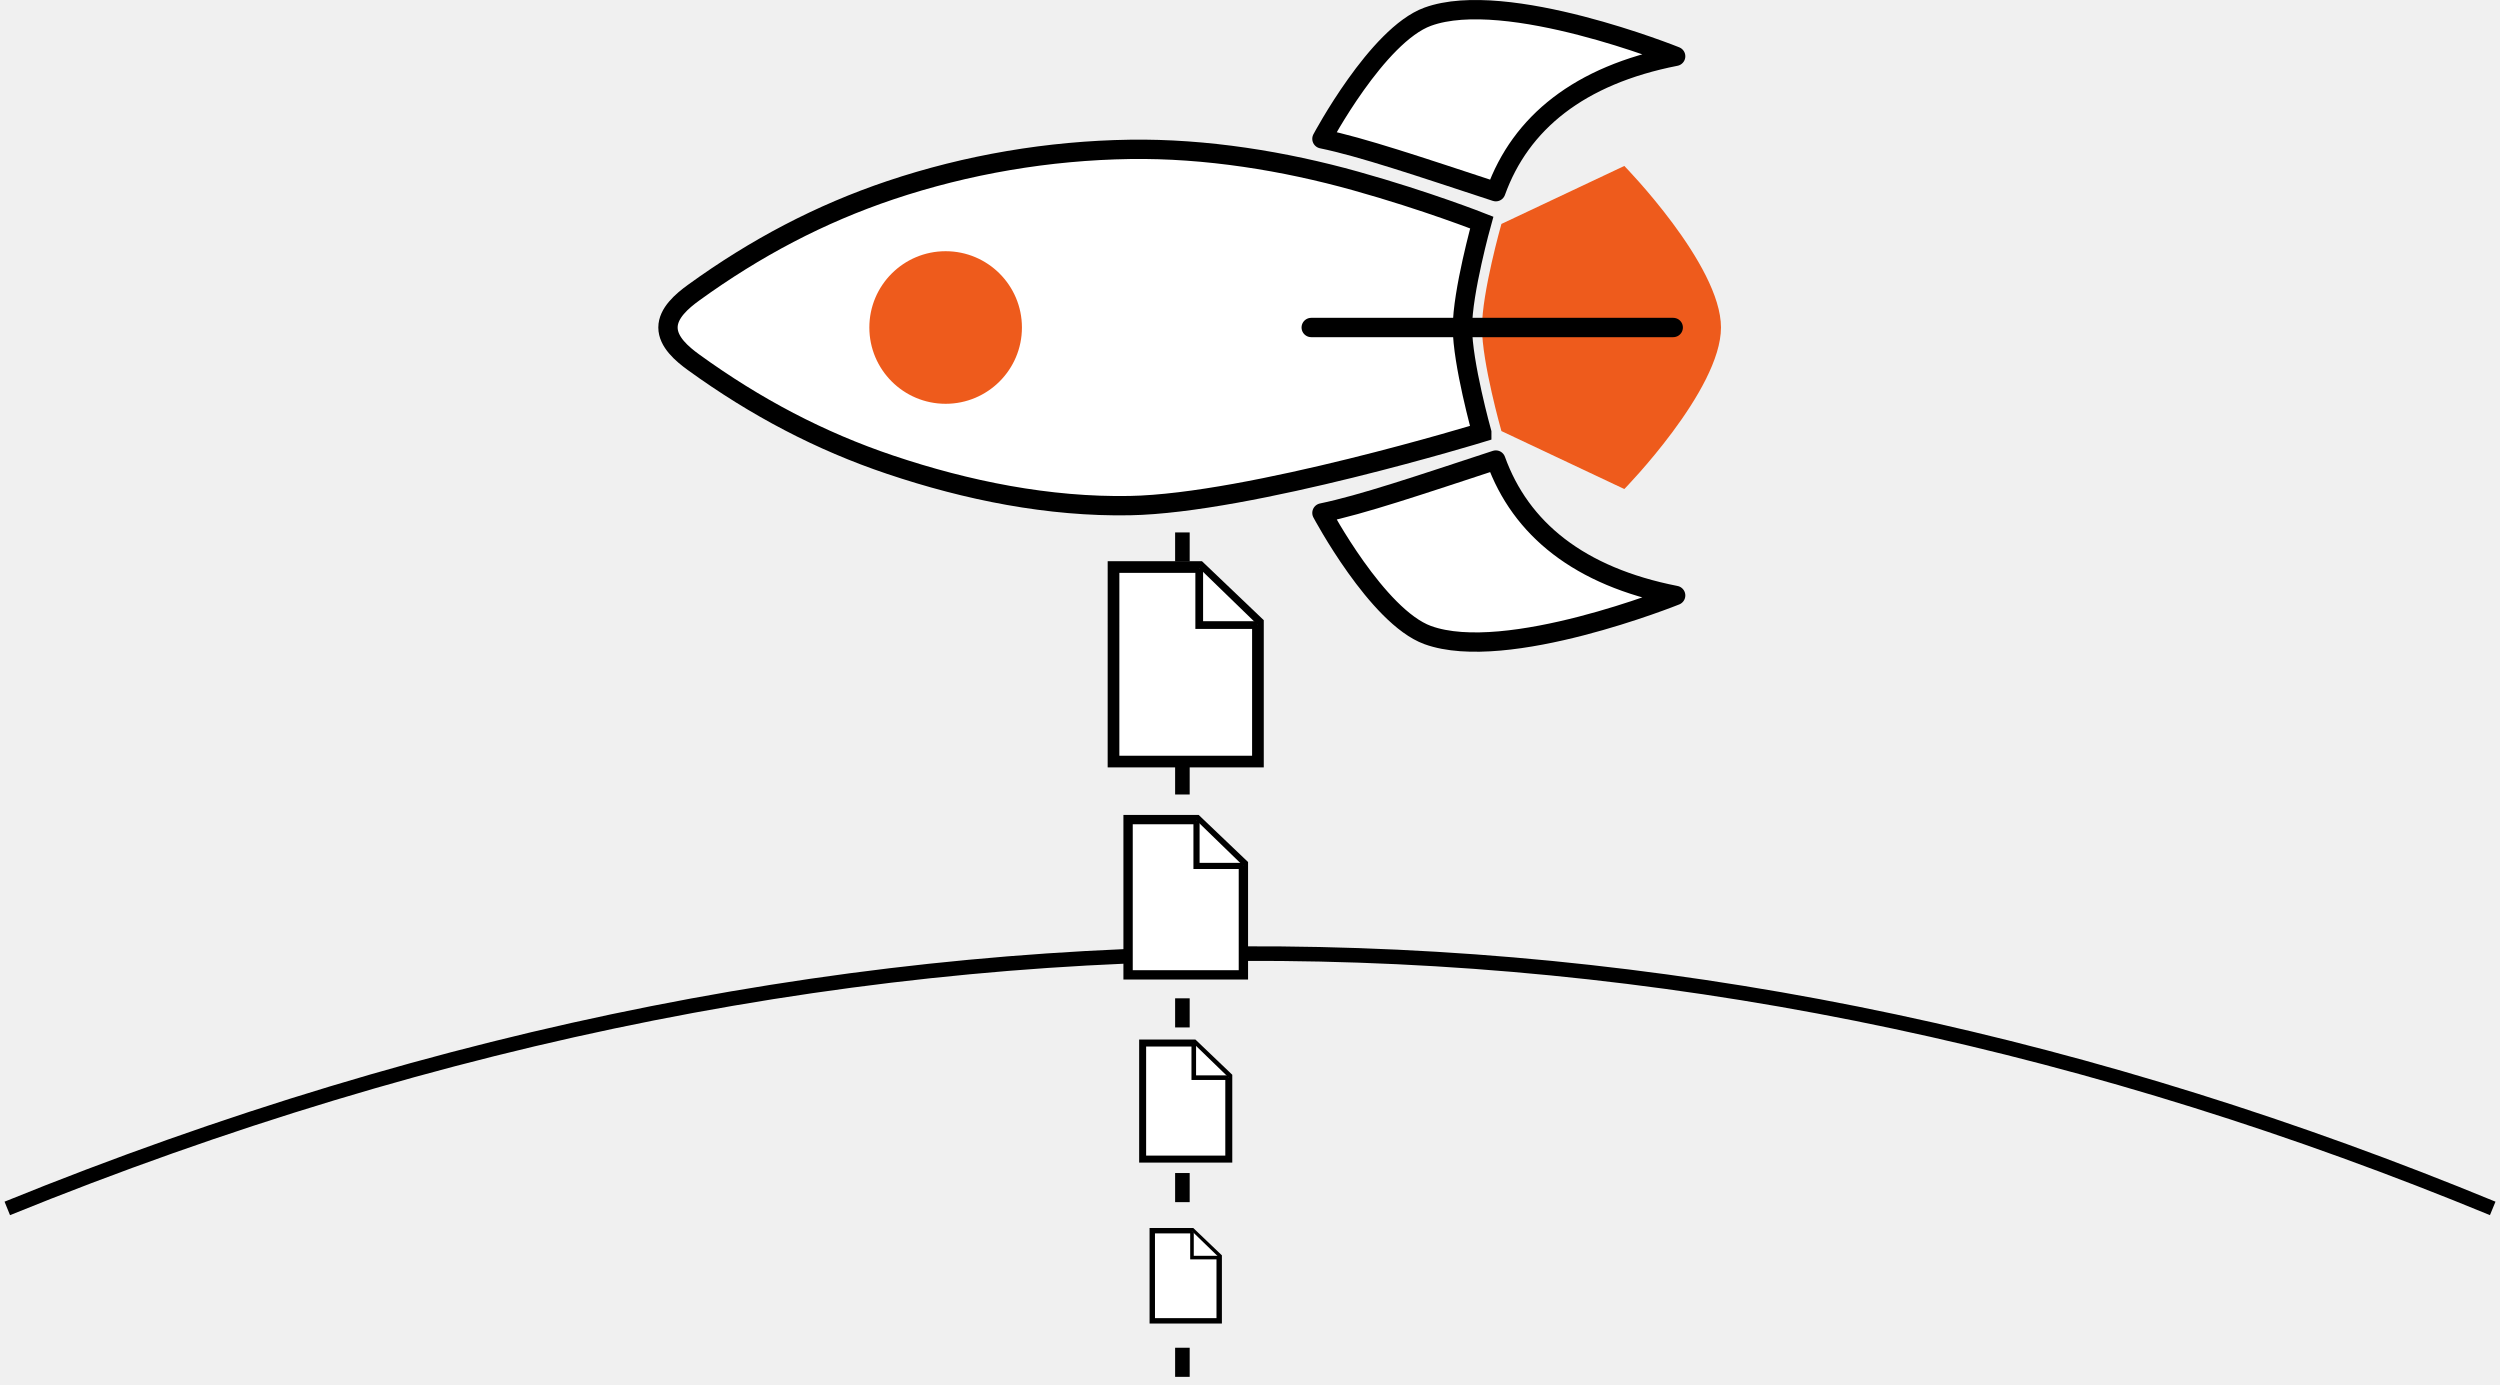
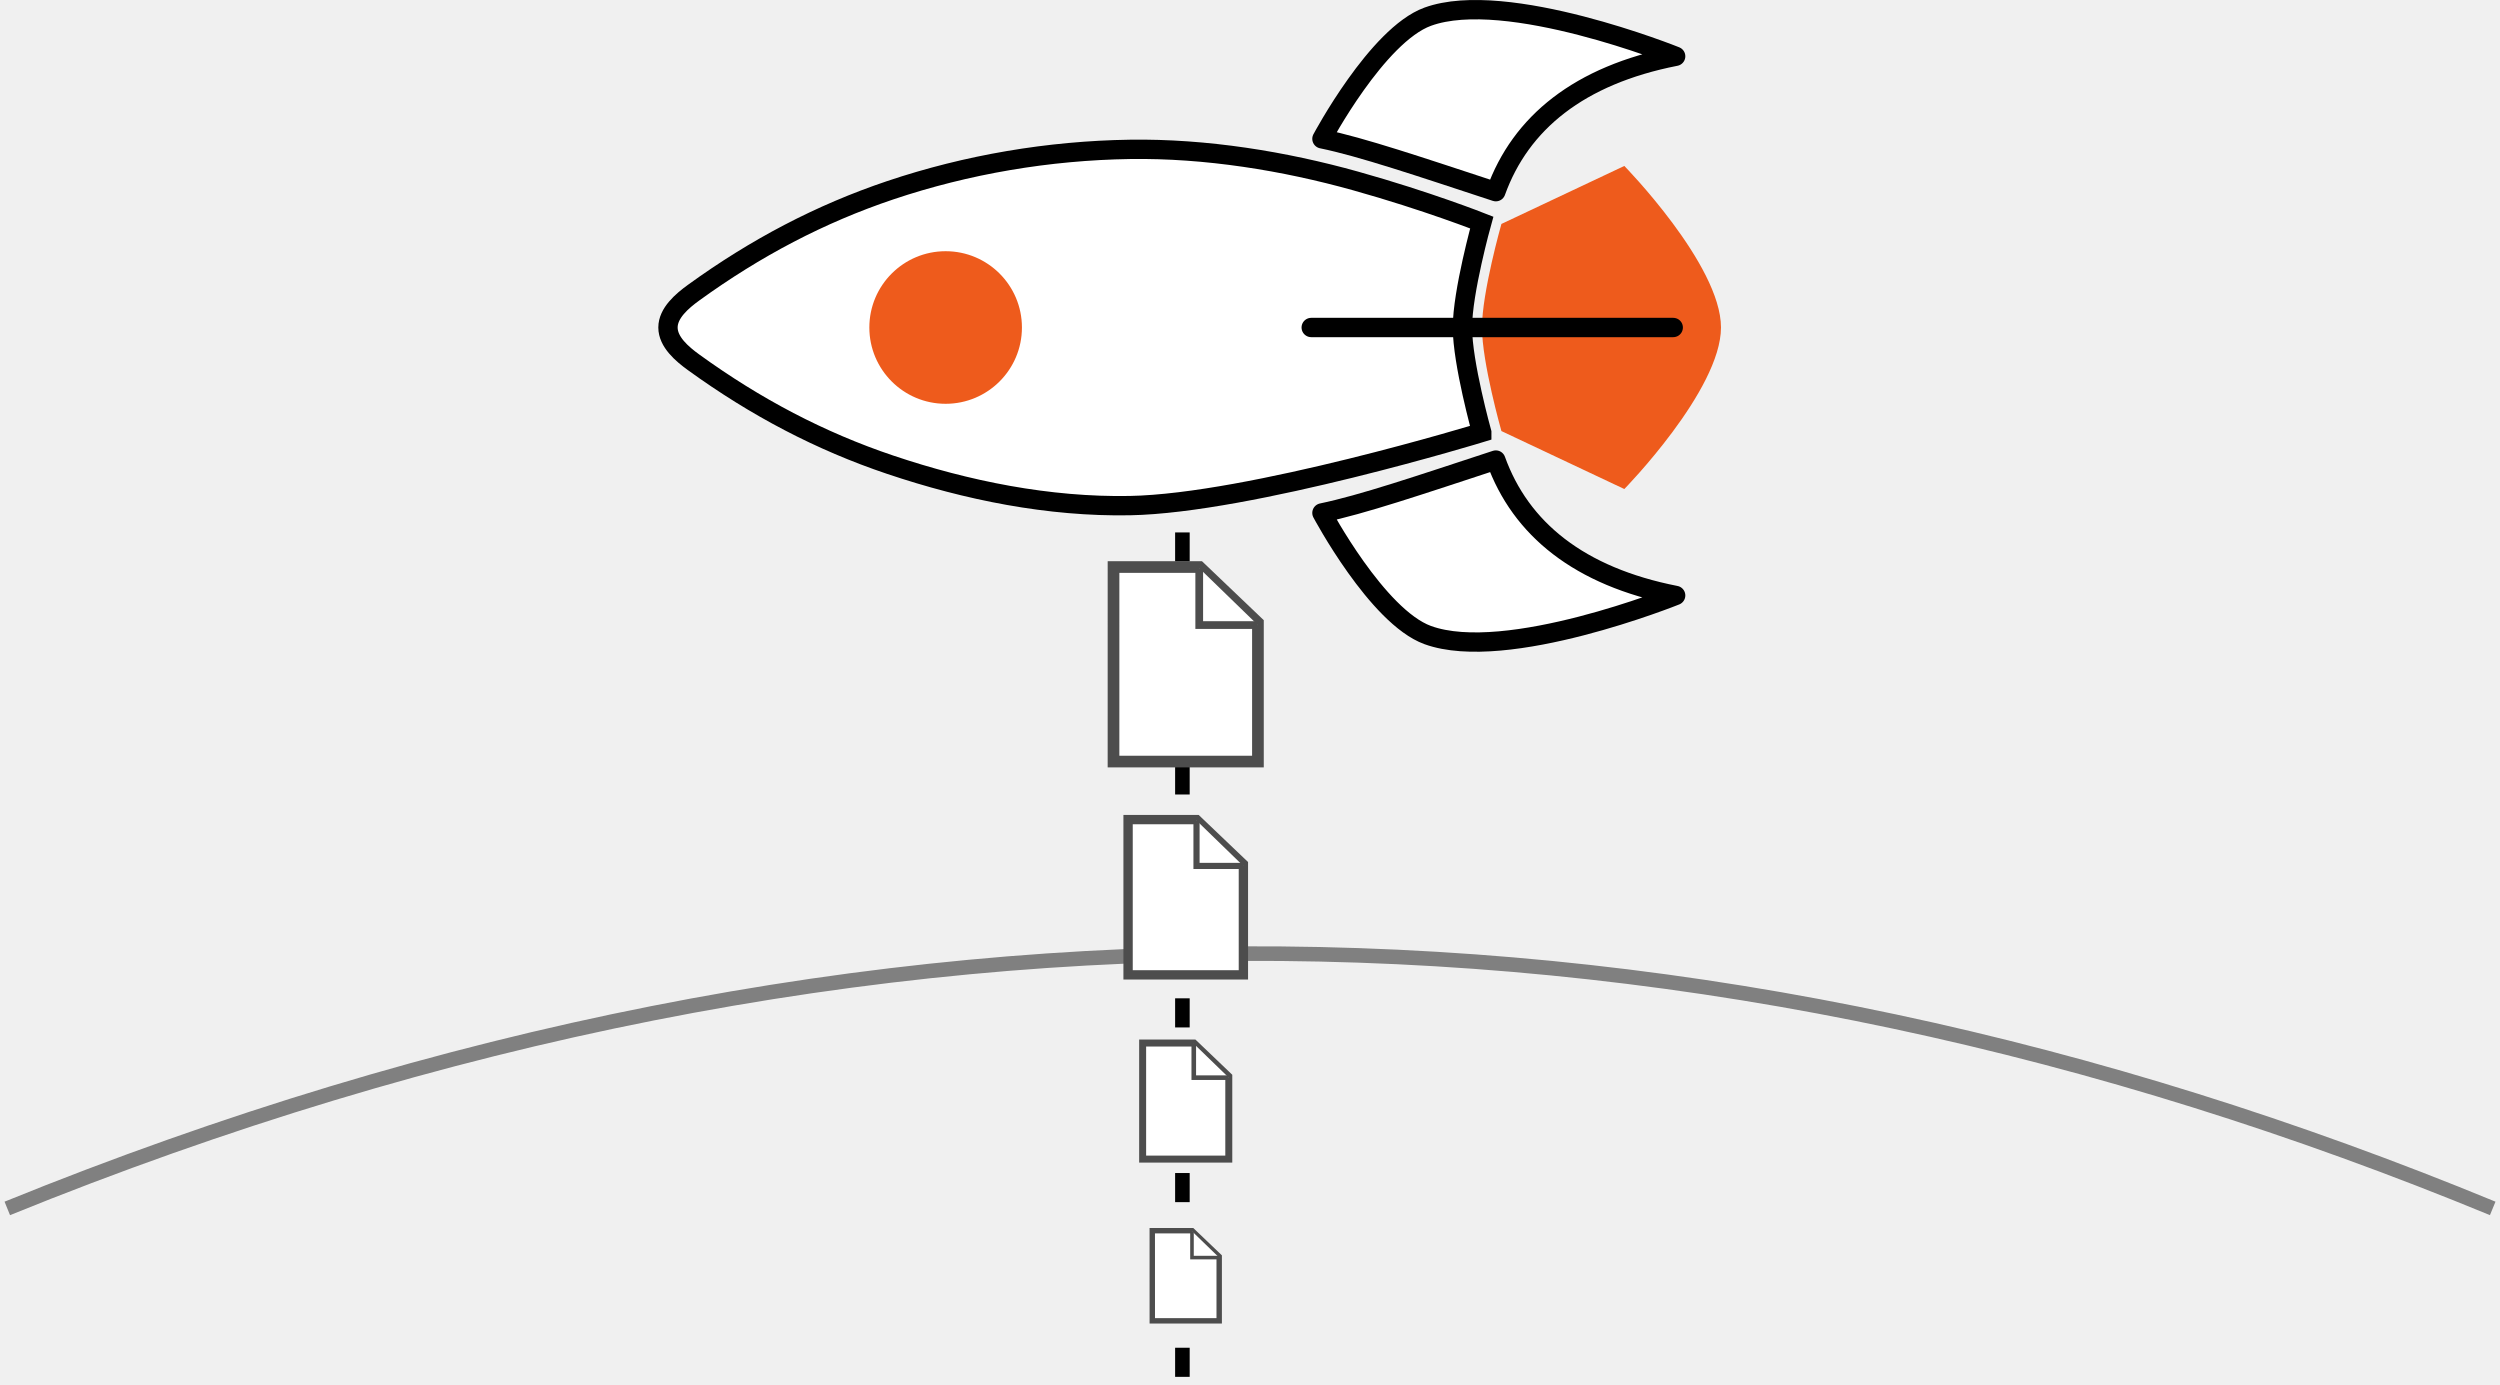
<svg xmlns="http://www.w3.org/2000/svg" width="171.714" height="95.071">
  <path d="M81.214 24.57v70" fill="none" stroke="#000" stroke-dasharray="2, 2" />
-   <g transform="matrix(0 -.66392 .66392 0 -207.29 97.894)">
-     <path d="M102.853 467.55s7.08-2.01 10.714-2.01c3.633 0 10.714 2.01 10.714 2.01l6 12.715s-10.22 10-16.712 10c-6.493 0-16.714-10-16.714-10z" fill="#ee5b1c" />
+   <g transform="rotate(-90 -54.698 152.592) scale(.66392)">
+     <path d="M102.853 467.55s7.08-2.01 10.714-2.01c3.633 0 10.714 2.01 10.714 2.01l6 12.715s-10.22 10-16.71 10c-6.494 0-16.715-10-16.715-10z" fill="#ee5b1c" />
    <path d="M102.71 465.516s-7.347-24.012-7.57-36.404c-.152-8.383 1.557-16.848 4.23-24.794 2.437-7.243 5.947-13.92 10.59-20.333.875-1.21 2.114-2.658 3.608-2.658 1.494 0 2.732 1.448 3.608 2.658 4.642 6.412 8.152 13.09 10.59 20.333 2.672 7.946 4.104 16.41 4.23 24.794.117 7.863-1.207 15.987-3.272 23.366-2.064 7.38-4.3 13.038-4.3 13.038s-7.177-2-10.856-2c-3.68 0-10.857 2-10.857 2z" fill="#fff" stroke="#000" stroke-width="2" />
    <circle cx="113.567" cy="410.052" r="7.893" fill="#ee5b1c" />
-     <path d="M133.086 448.983s10.728 5.708 12.635 10.943c2.965 8.135-4.096 25.65-4.096 25.65-1.96-9.982-6.877-16.033-14.008-18.604 2.604-7.925 4.617-13.857 5.47-17.99zm-38.703 0s-10.728 5.708-12.635 10.943c-2.964 8.135 4.098 25.65 4.098 25.65 1.96-9.982 6.877-16.033 14.008-18.604-2.604-7.925-4.617-13.857-5.47-17.99z" fill="#fff" stroke="#000" stroke-width="2" stroke-linecap="round" stroke-linejoin="round" />
+     <path d="M133.086 448.983s10.728 5.708 12.635 10.943c2.966 8.135-4.095 25.65-4.095 25.65-1.96-9.982-6.877-16.033-14.008-18.604 2.604-7.925 4.617-13.857 5.47-17.99zm-38.703 0s-10.728 5.708-12.635 10.943c-2.964 8.135 4.098 25.65 4.098 25.65 1.96-9.982 6.877-16.033 14.008-18.604-2.604-7.925-4.617-13.857-5.47-17.99z" fill="#fff" stroke="#000" stroke-width="2" stroke-linecap="round" stroke-linejoin="round" />
    <path d="M113.567 447.873v37.452" fill="none" stroke="#000" stroke-width="2" stroke-linecap="round" />
  </g>
-   <path d="M.5 83c59.883-24.326 116.543-22.324 170.714 0" fill="none" stroke="#000" />
-   <g fill="#fff" stroke="#000">
+   <path d="M.5 83c59.883-24.326 116.543-22.324 170.714 0" fill="none" stroke="gray" />
+   <g fill="#fff" stroke="#4d4d4d">
    <path d="M76.483 38.946h5.912l4.007 3.824v9.538h-9.92z" stroke-width=".803" />
    <path d="M82.37 39.025v3.908h4.028" stroke-width=".53" />
  </g>
-   <g fill="#fff" stroke="#000">
+   <g fill="#fff" stroke="#4d4d4d">
    <path d="M77.483 56.294h4.72l3.2 3.052v7.614h-7.92z" stroke-width=".641" />
    <path d="M82.183 56.357v3.12h3.215" stroke-width=".423" />
  </g>
-   <g fill="#fff" stroke="#000">
+   <g fill="#fff" stroke="#4d4d4d">
    <path d="M78.483 71.64h3.527l2.39 2.283v5.69h-5.917z" stroke-width=".479" />
    <path d="M81.995 71.688v2.332H84.4" stroke-width=".316" />
  </g>
-   <g fill="#fff" stroke="#000">
-     <path d="M79.144 84.53h2.74l1.857 1.773v4.42h-4.596z" stroke-width=".372" />
+   <g fill="#fff" stroke="#4d4d4d">
+     <path d="M79.144 84.53h2.74l1.857 1.773v4.42h-4.595z" stroke-width=".372" />
    <path d="M81.872 84.568v1.81h1.867" stroke-width=".245" />
  </g>
</svg>
